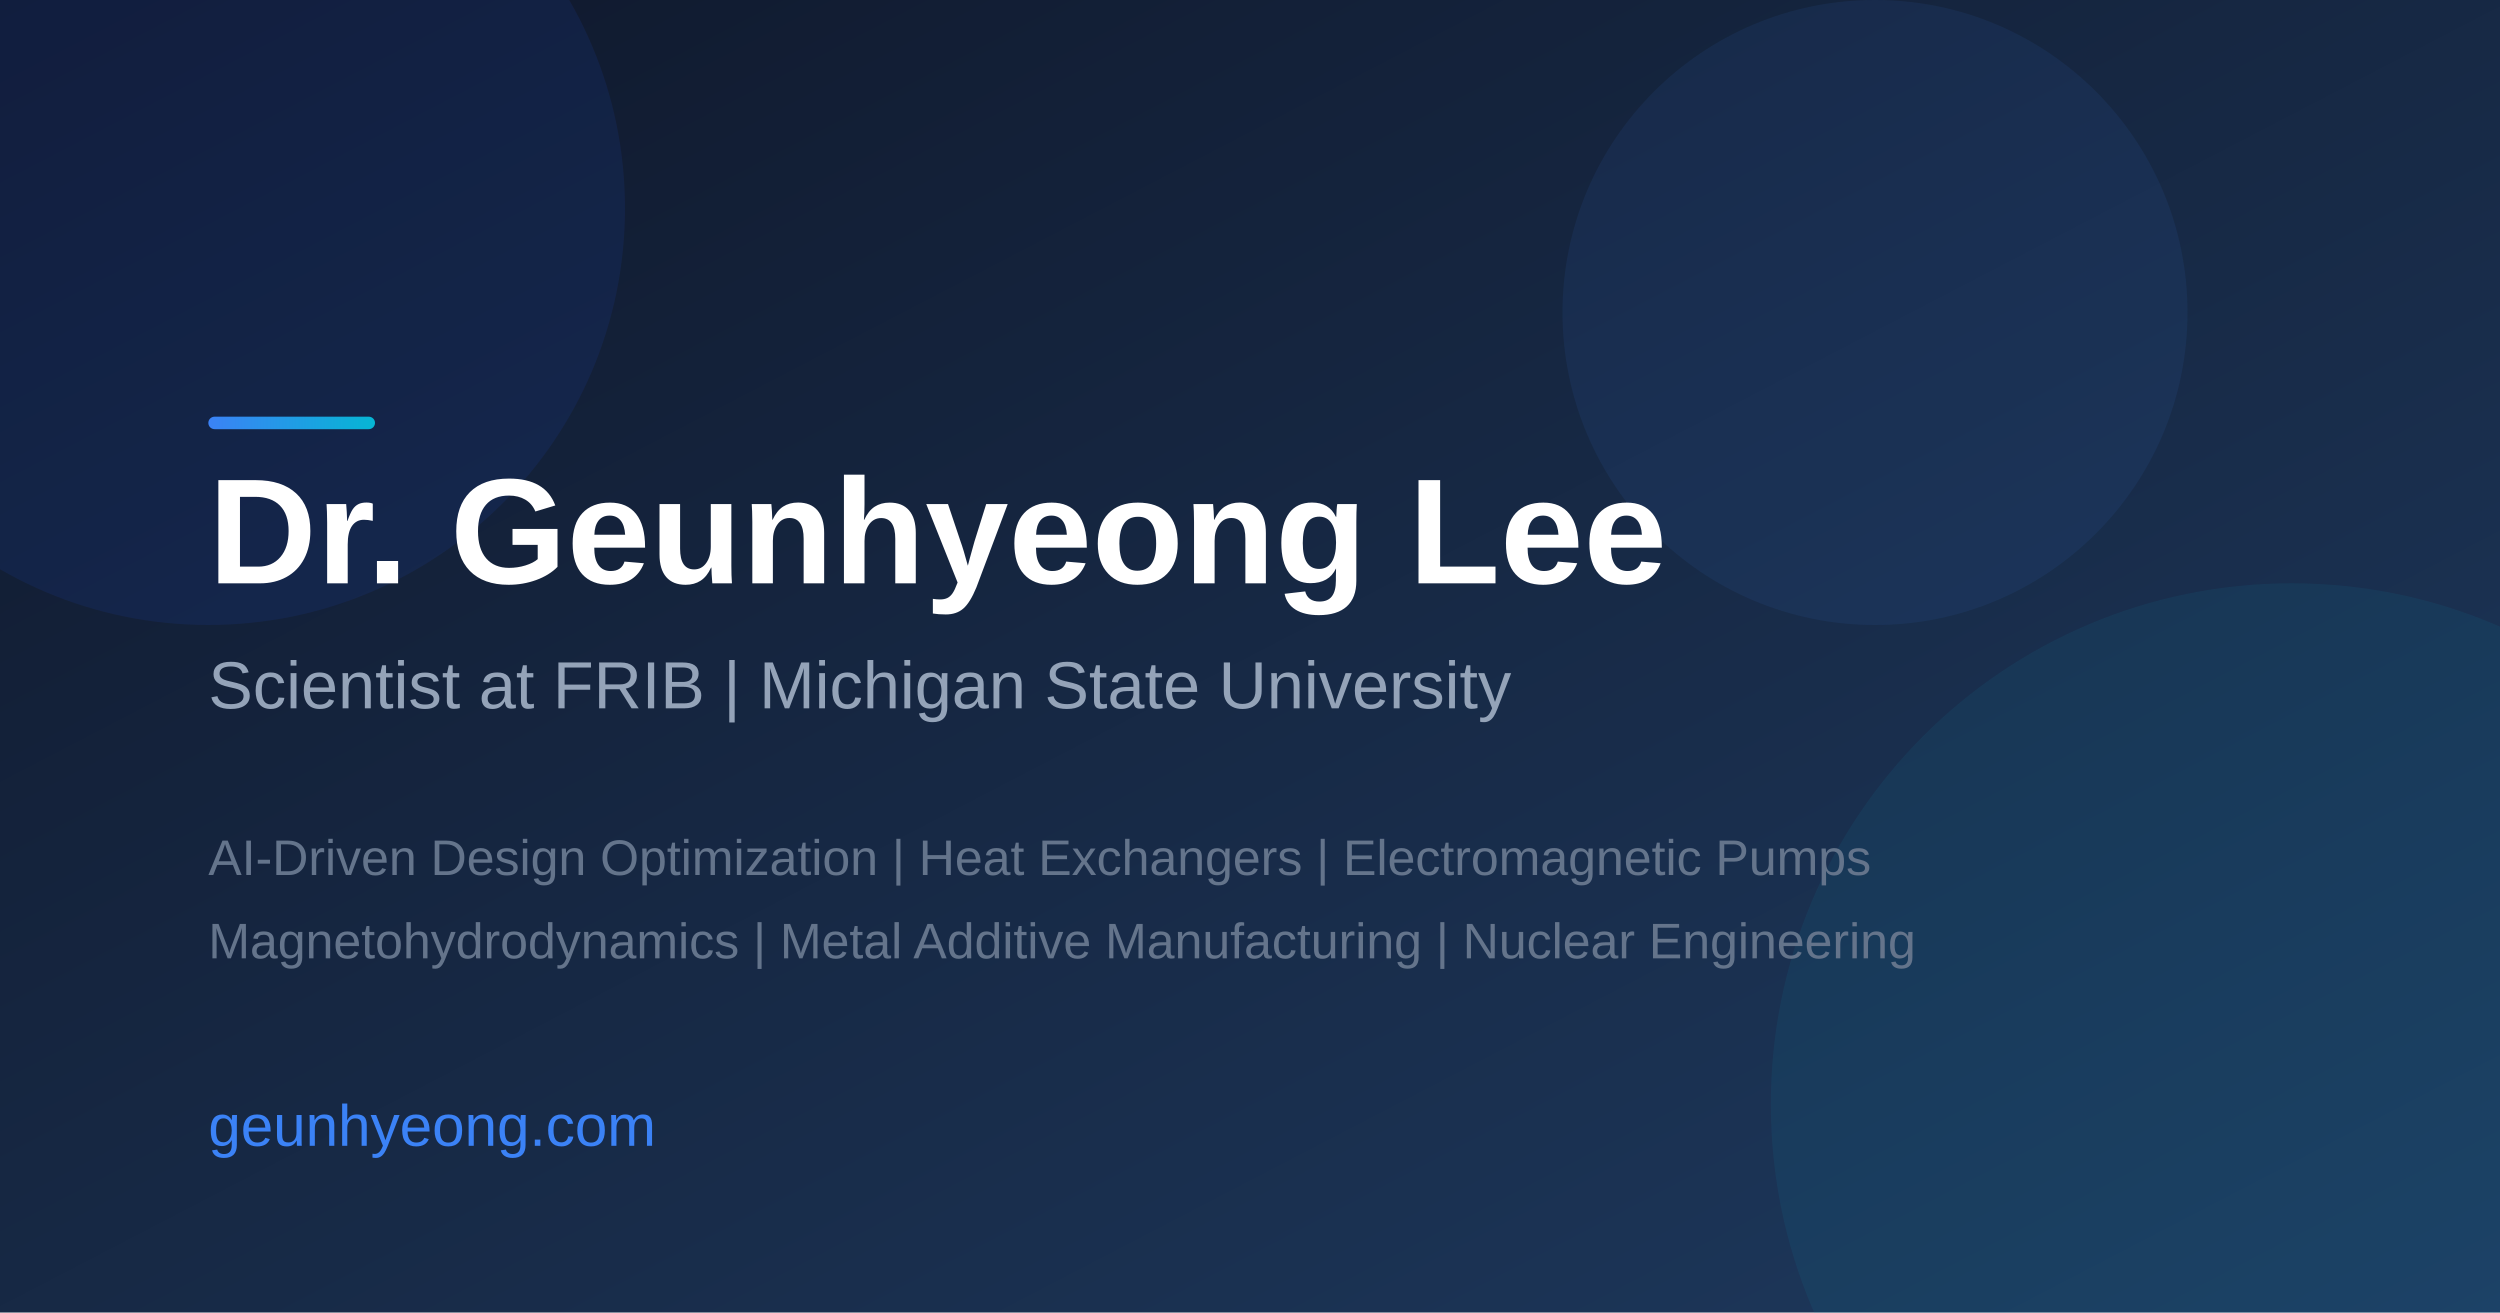
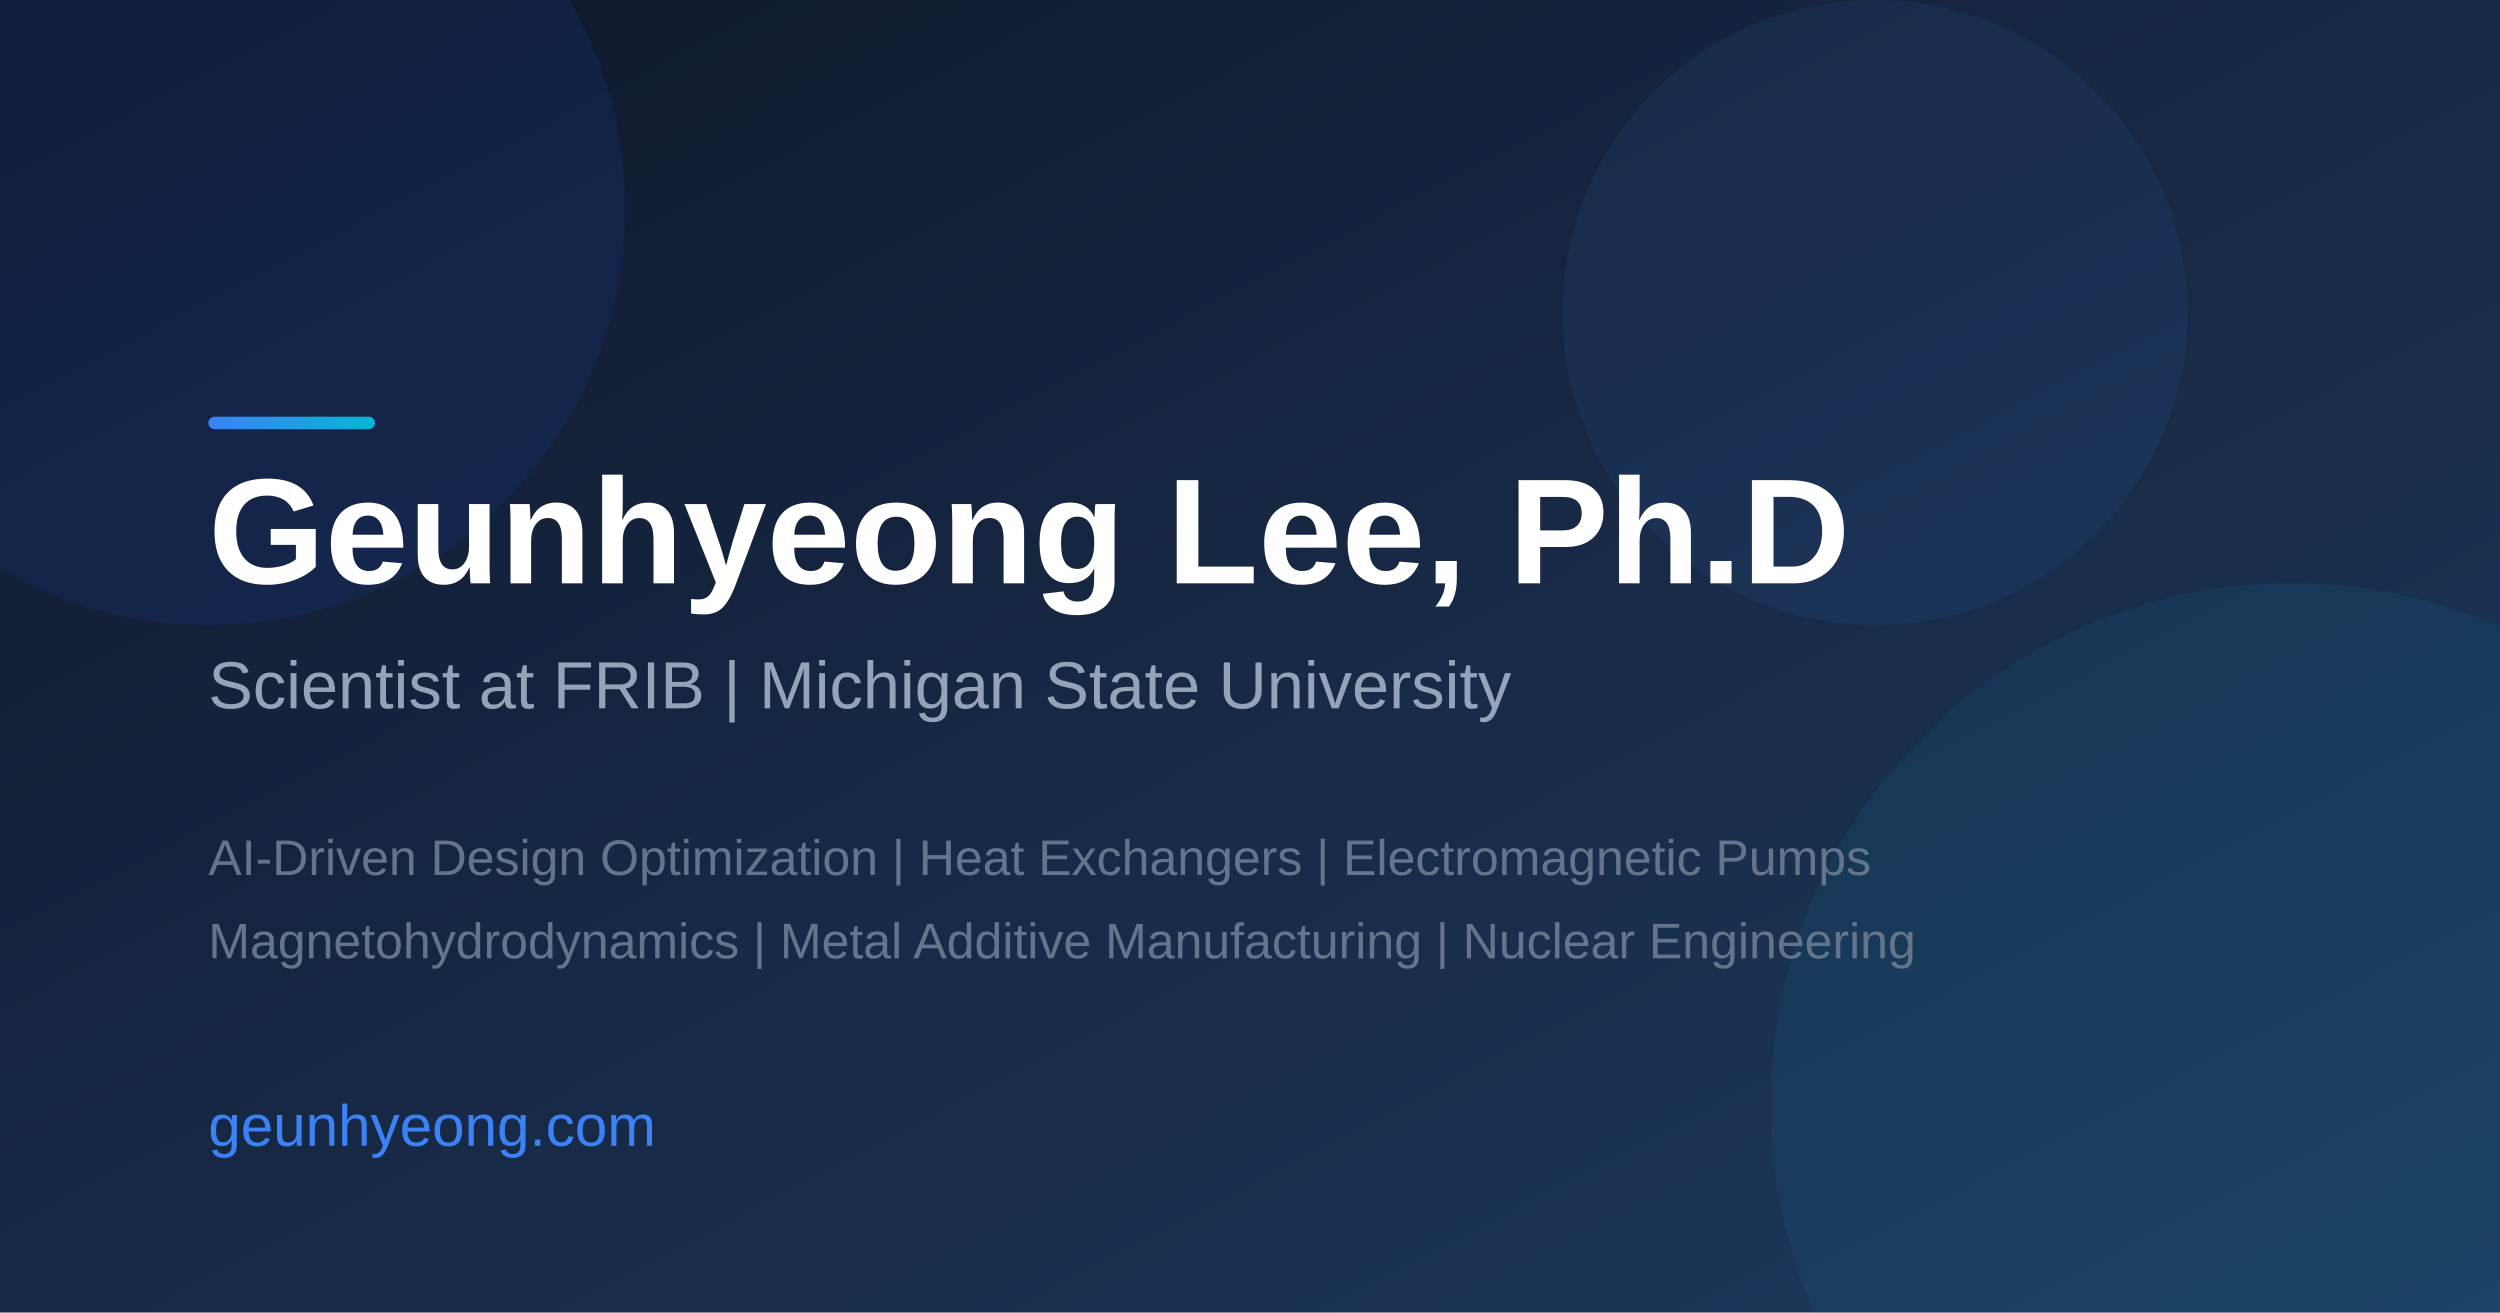
<svg xmlns="http://www.w3.org/2000/svg" width="1200" height="630" viewBox="0 0 1200 630">
  <defs>
    <linearGradient id="bg-grad" x1="0%" y1="0%" x2="100%" y2="100%">
      <stop offset="0%" style="stop-color:#0f172a;stop-opacity:1" />
      <stop offset="100%" style="stop-color:#1e3a5f;stop-opacity:1" />
    </linearGradient>
    <linearGradient id="accent-grad" x1="0%" y1="0%" x2="100%" y2="0%">
      <stop offset="0%" style="stop-color:#3b82f6;stop-opacity:1" />
      <stop offset="100%" style="stop-color:#06b6d4;stop-opacity:1" />
    </linearGradient>
  </defs>
  <rect width="1200" height="630" fill="url(#bg-grad)" />
  <circle cx="100" cy="100" r="200" fill="#1e40af" opacity="0.15" />
  <circle cx="1100" cy="530" r="250" fill="#0891b2" opacity="0.1" />
  <circle cx="900" cy="150" r="150" fill="#3b82f6" opacity="0.08" />
  <rect x="100" y="200" width="80" height="6" rx="3" fill="url(#accent-grad)" />
-   <text x="100" y="280" font-family="Arial, sans-serif" font-size="72" font-weight="bold" fill="white">Dr. Geunhyeong Lee</text>
+   <text x="100" y="280" font-family="Arial, sans-serif" font-size="72" font-weight="bold" fill="white">Geunhyeong Lee, Ph.D</text>
  <text x="100" y="340" font-family="Arial, sans-serif" font-size="32" fill="#94a3b8">Scientist at FRIB | Michigan State University</text>
  <text x="100" y="420" font-family="Arial, sans-serif" font-size="24" fill="#64748b">AI-Driven Design Optimization | Heat Exchangers | Electromagnetic Pumps</text>
  <text x="100" y="460" font-family="Arial, sans-serif" font-size="24" fill="#64748b">Magnetohydrodynamics | Metal Additive Manufacturing | Nuclear Engineering</text>
  <text x="100" y="550" font-family="Arial, sans-serif" font-size="28" fill="#3b82f6">geunhyeong.com</text>
</svg>
